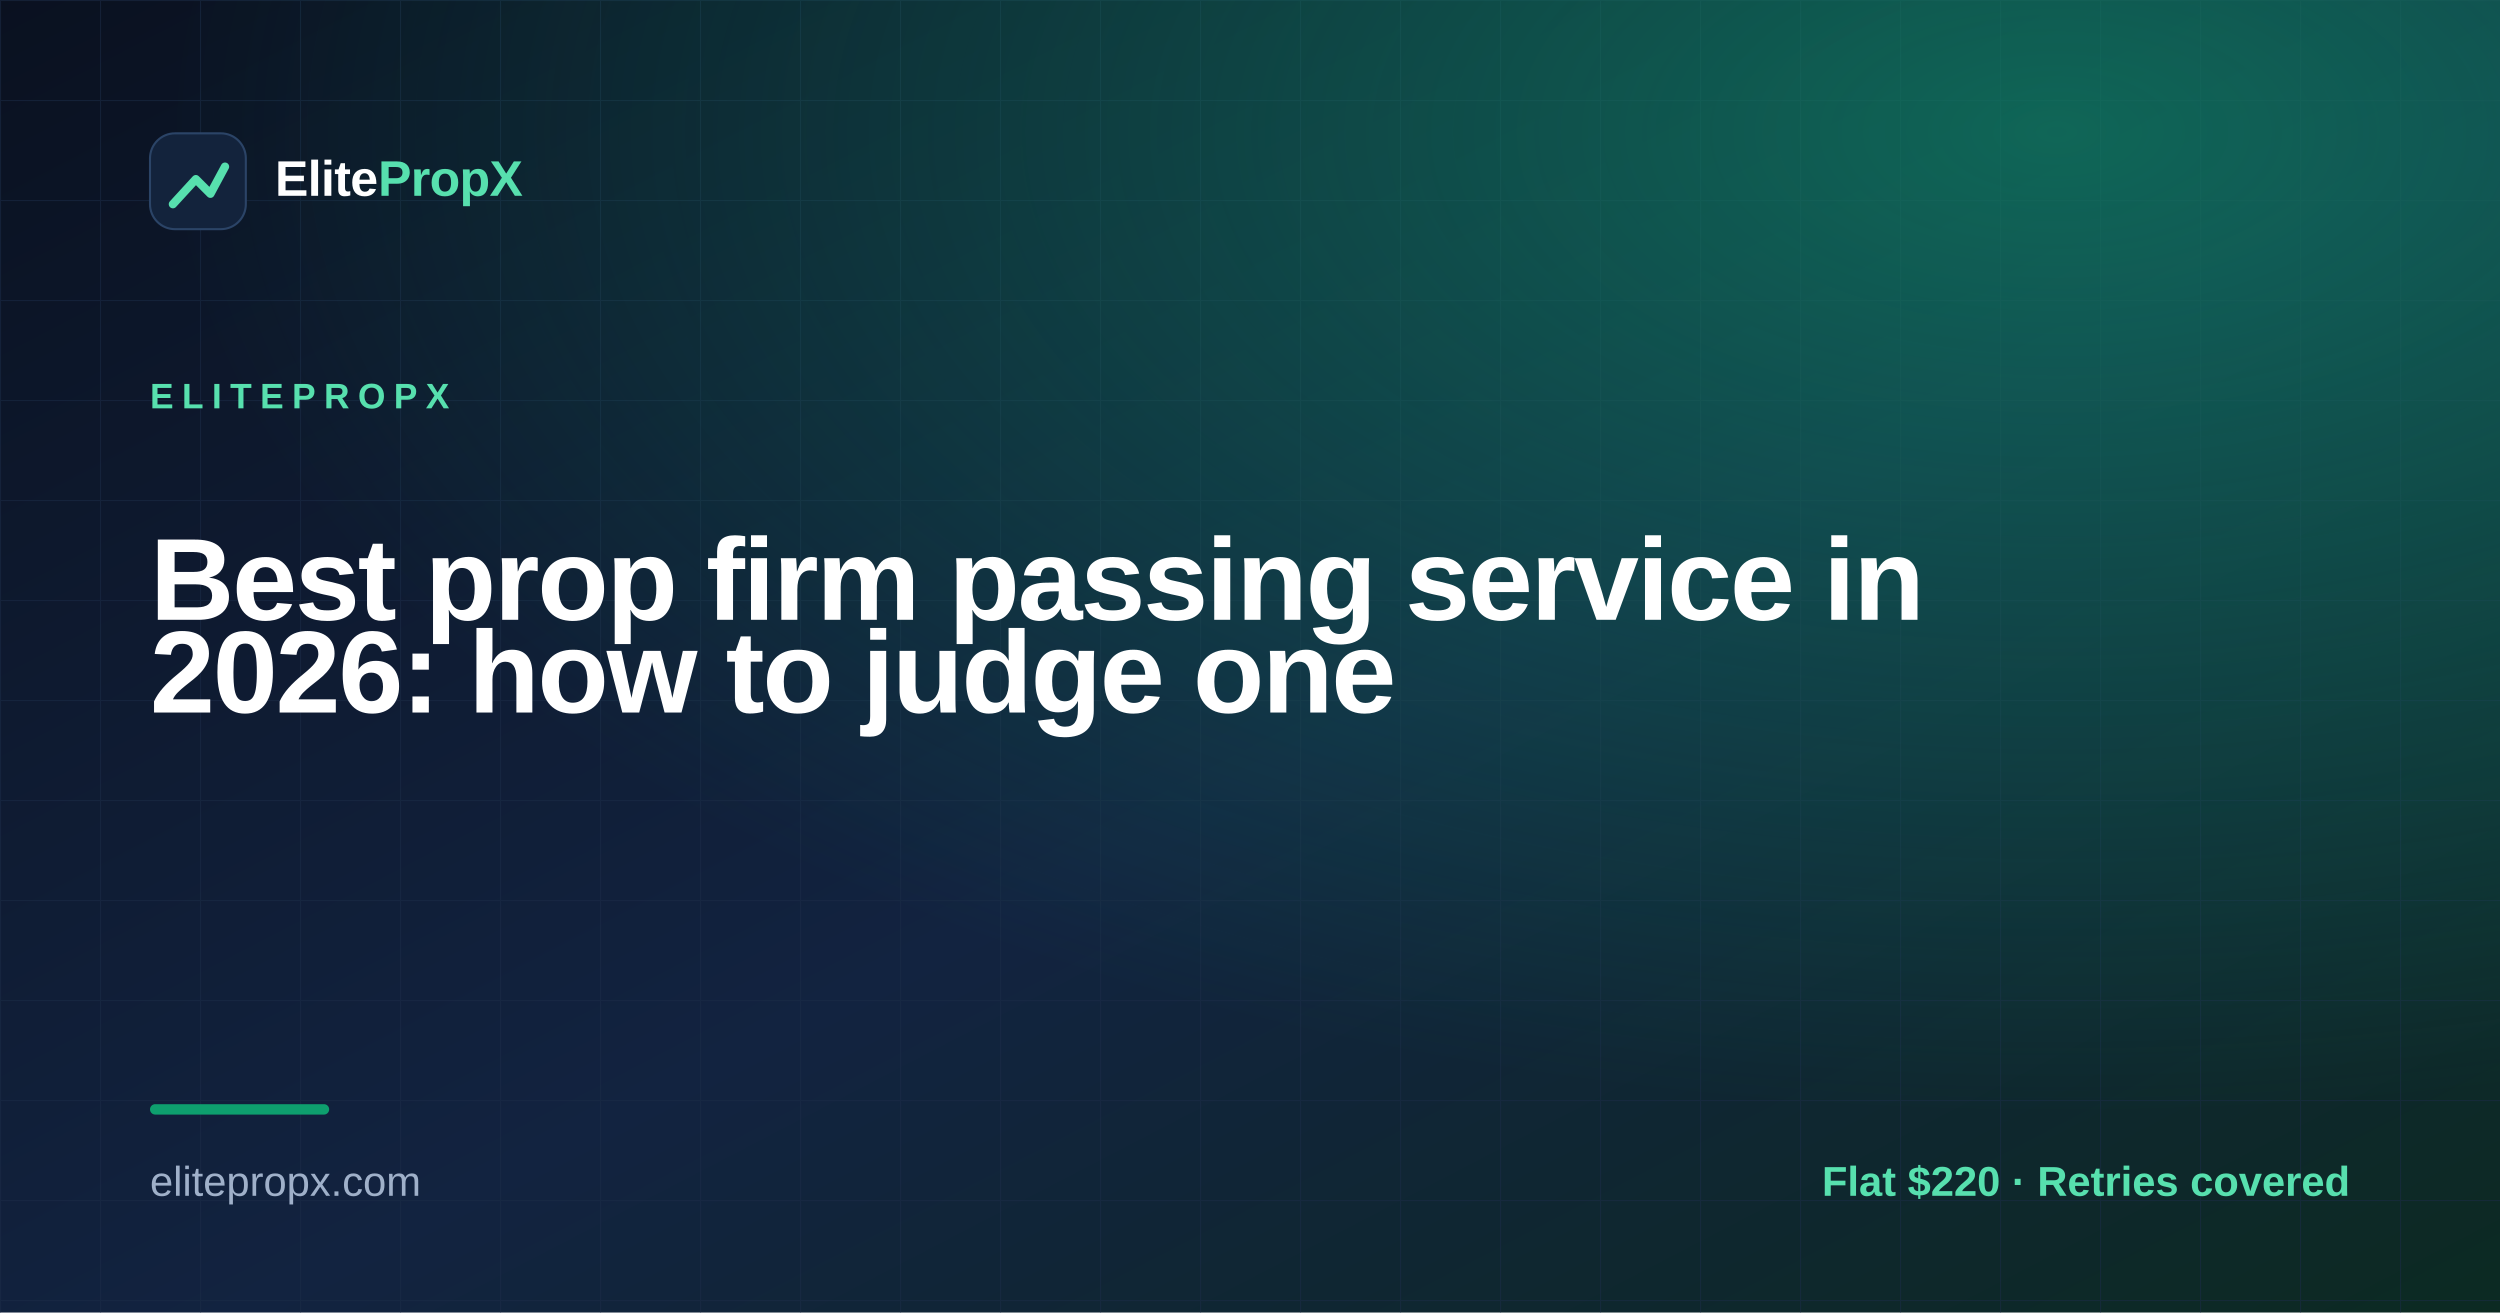
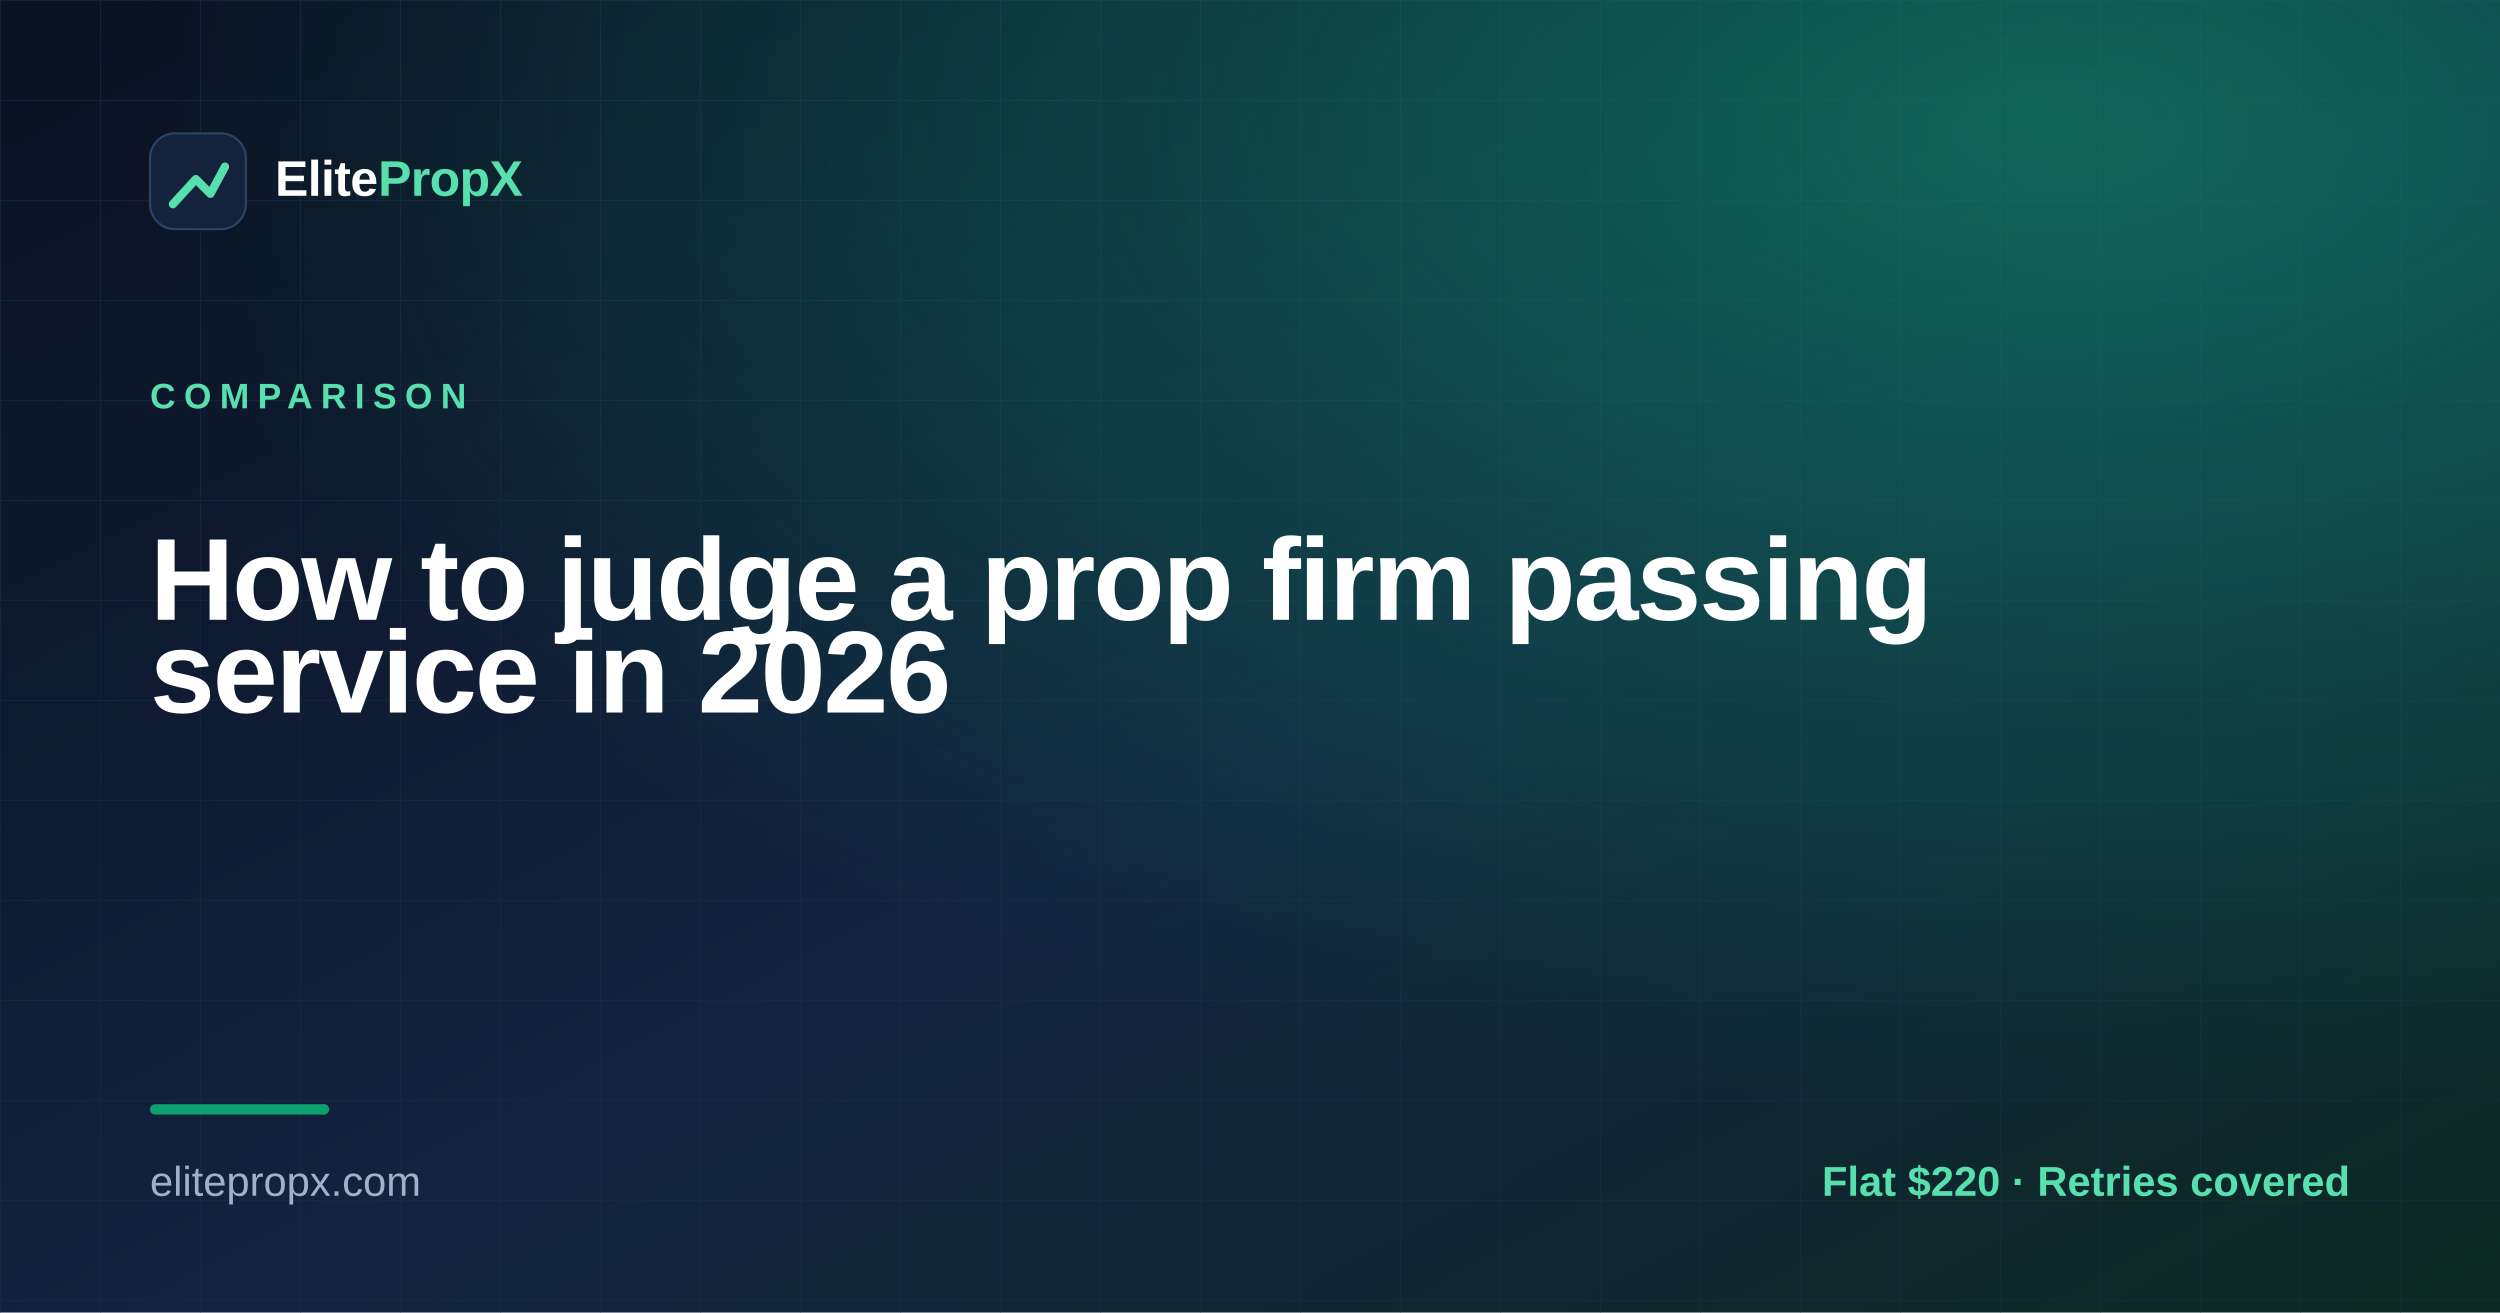
- <svg xmlns="http://www.w3.org/2000/svg" width="1200" height="630" viewBox="0 0 1200 630" role="img" aria-label="Best prop firm passing service in 2026: how to judge one" font-family="Arial, Helvetica, 'Segoe UI', sans-serif">
+ <svg xmlns="http://www.w3.org/2000/svg" width="1200" height="630" viewBox="0 0 1200 630" role="img" aria-label="How to judge a prop firm passing service in 2026" font-family="Arial, Helvetica, 'Segoe UI', sans-serif">
  <defs>
    <linearGradient id="bg" x1="0" y1="0" x2="1" y2="1">
      <stop offset="0" stop-color="#0a1120" />
      <stop offset="0.55" stop-color="#122340" />
      <stop offset="1" stop-color="#0c2a22" />
    </linearGradient>
    <radialGradient id="glow" cx="0.82" cy="0.1" r="0.75">
      <stop offset="0" stop-color="#0e9f6e" stop-opacity="0.55" />
      <stop offset="1" stop-color="#0e9f6e" stop-opacity="0" />
    </radialGradient>
    <pattern id="ogg" width="48" height="48" patternUnits="userSpaceOnUse">
      <path d="M 48 0 L 0 0 0 48" fill="none" stroke="#1b2c47" stroke-width="1" />
    </pattern>
  </defs>
  <rect width="1200" height="630" fill="url(#bg)" />
  <rect width="1200" height="630" fill="url(#ogg)" opacity="0.55" />
  <rect width="1200" height="630" fill="url(#glow)" />
  <g transform="translate(72,64)">
    <rect width="46" height="46" rx="12" fill="#13233c" stroke="#2b4467" />
    <path d="M11 34 L22 22 L29 29 L36 16" fill="none" stroke="#57e0ae" stroke-width="4" stroke-linecap="round" stroke-linejoin="round" />
  </g>
  <text x="132" y="94" font-family="Arial, Helvetica, 'Segoe UI', sans-serif" font-size="24" font-weight="800" fill="#ffffff" letter-spacing="-0.3">Elite<tspan fill="#57e0ae">PropX</tspan>
  </text>
-   <text x="72" y="196" font-family="Arial, Helvetica, 'Segoe UI', sans-serif" font-size="17" font-weight="800" fill="#57e0ae" letter-spacing="4">ELITEPROPX</text>
-   <text x="72" y="297.52" font-family="Arial, Helvetica, 'Segoe UI', sans-serif" font-size="56" font-weight="800" fill="#ffffff" letter-spacing="-1">Best prop firm passing service in</text>
-   <text x="72" y="342" font-family="Arial, Helvetica, 'Segoe UI', sans-serif" font-size="56" font-weight="800" fill="#ffffff" letter-spacing="-1">2026: how to judge one</text>
+   <text x="72" y="196" font-family="Arial, Helvetica, 'Segoe UI', sans-serif" font-size="17" font-weight="800" fill="#57e0ae" letter-spacing="4">COMPARISON</text>
+   <text x="72" y="297.52" font-family="Arial, Helvetica, 'Segoe UI', sans-serif" font-size="56" font-weight="800" fill="#ffffff" letter-spacing="-1">How to judge a prop firm passing</text>
+   <text x="72" y="342" font-family="Arial, Helvetica, 'Segoe UI', sans-serif" font-size="56" font-weight="800" fill="#ffffff" letter-spacing="-1">service in 2026</text>
  <rect x="72" y="530" width="86" height="5" rx="2.5" fill="#0e9f6e" />
  <text x="72" y="574" font-family="Arial, Helvetica, 'Segoe UI', sans-serif" font-size="20" fill="#9fb0c9">elitepropx.com</text>
  <text x="1128" y="574" font-family="Arial, Helvetica, 'Segoe UI', sans-serif" font-size="20" font-weight="700" fill="#57e0ae" text-anchor="end">Flat $220 · Retries covered</text>
</svg>
